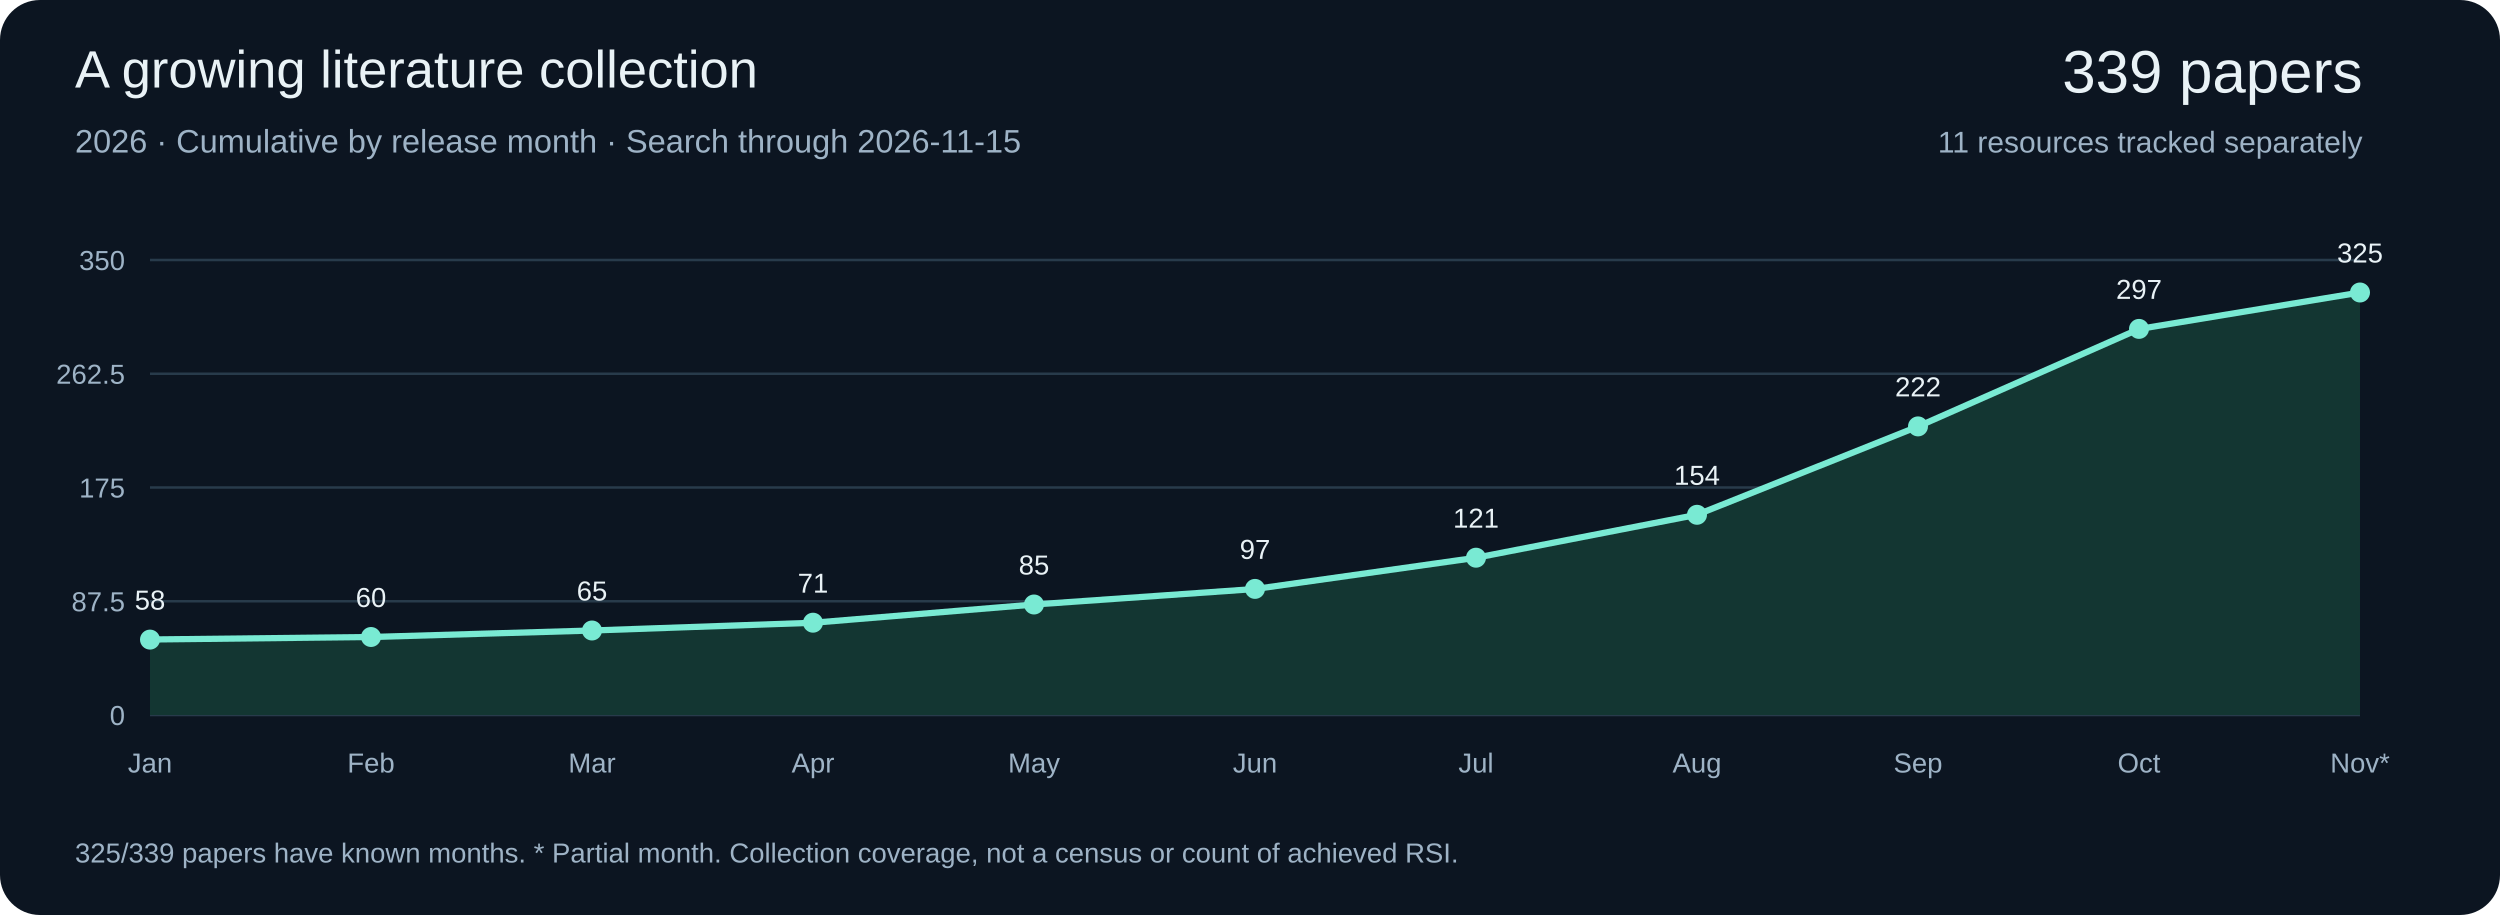
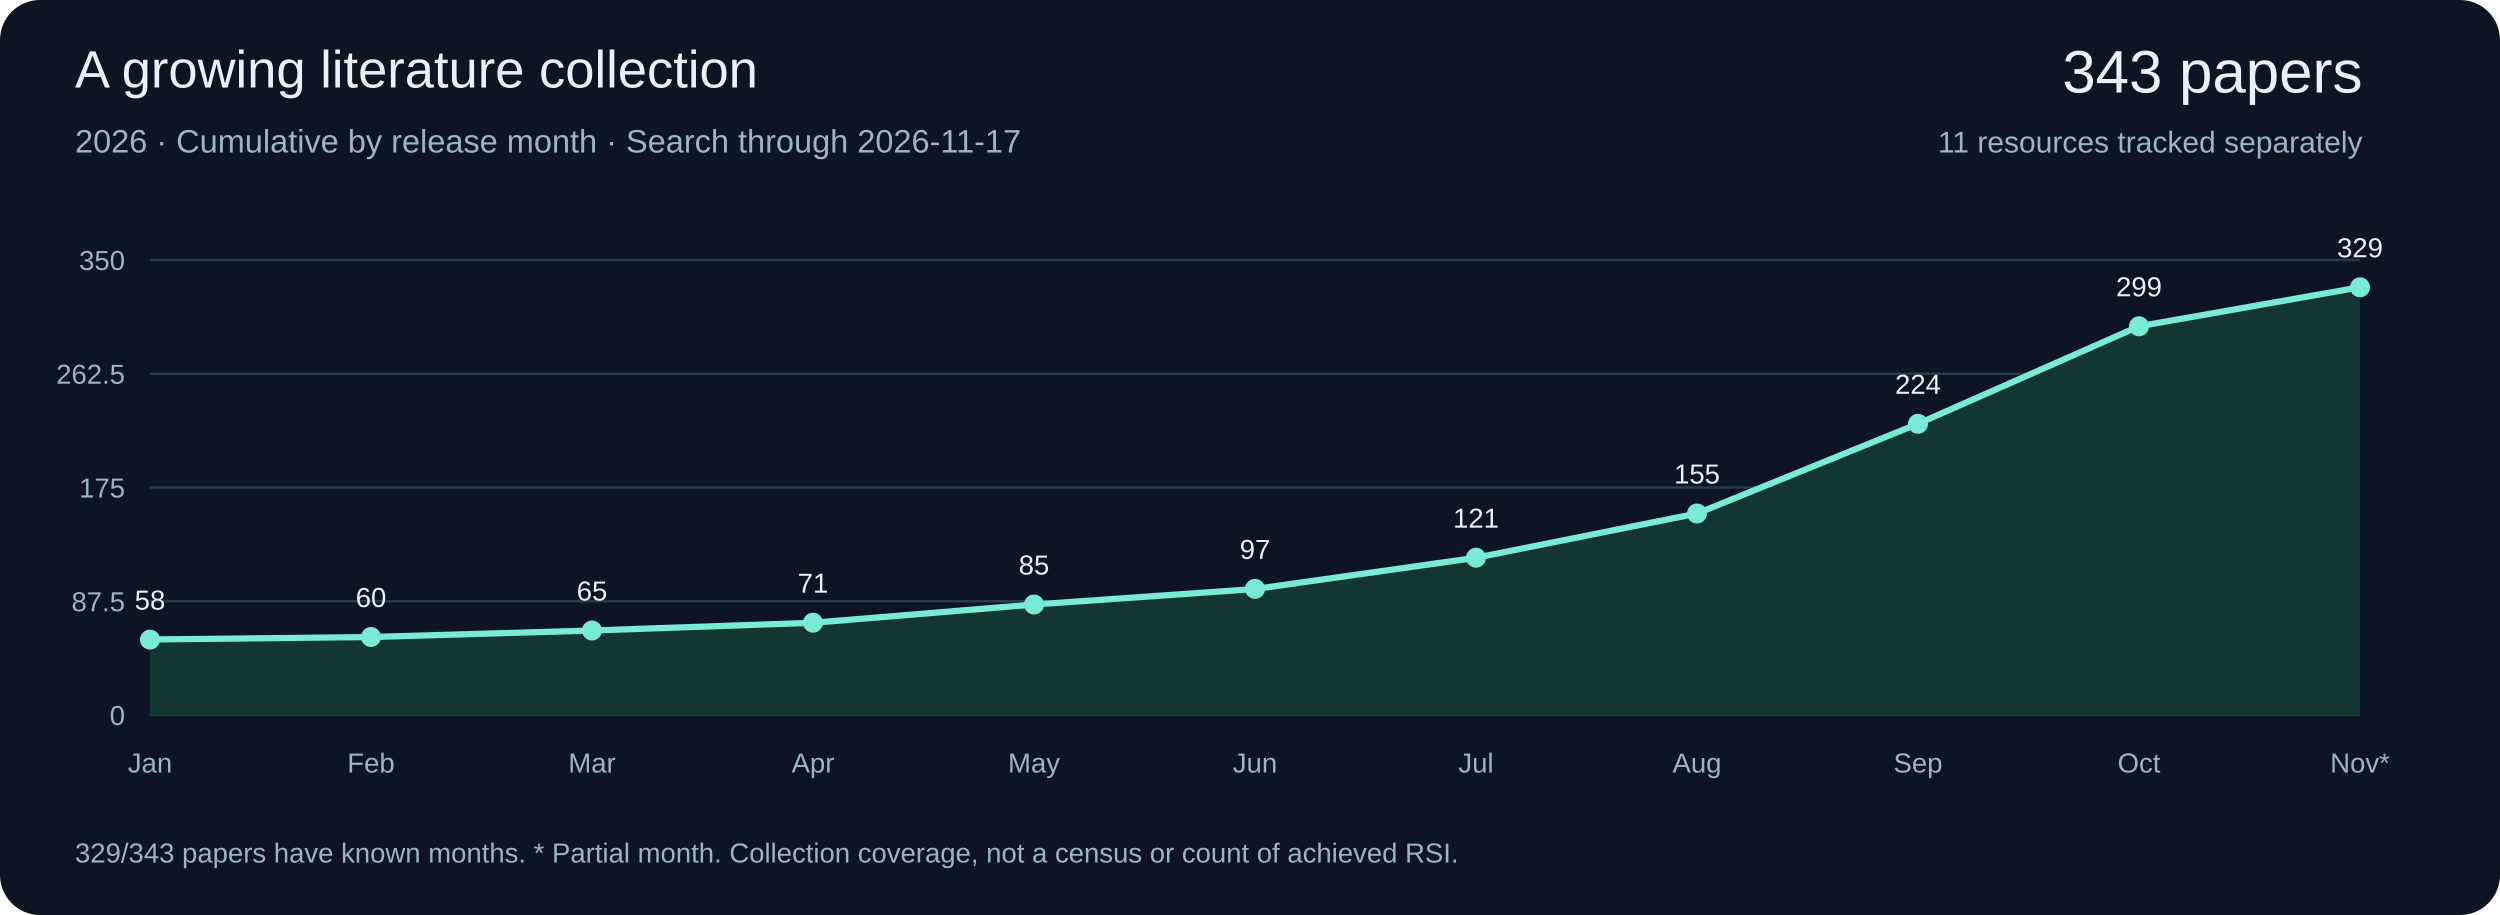
<svg xmlns="http://www.w3.org/2000/svg" width="1000" height="366" viewBox="0 0 1000 366" role="img" aria-labelledby="title desc">
  <rect width="1000" height="366" rx="16" fill="#0c1521" />
  <g font-family="Arial,sans-serif" fill="#e9f2f6">
    <text x="30" y="35" font-size="21">A growing literature collection</text>
-     <text x="30" y="61" font-size="13" fill="#9eb3c6">2026 · Cumulative by release month · Search through 2026-11-15</text>
-     <text x="945" y="37" text-anchor="end" font-size="24">339 papers</text>
+     <text x="30" y="61" font-size="13" fill="#9eb3c6">2026 · Cumulative by release month · Search through 2026-11-17</text>
+     <text x="945" y="37" text-anchor="end" font-size="24">343 papers</text>
    <text x="945" y="61" text-anchor="end" font-size="12" fill="#9eb3c6">11 resources tracked separately</text>
    <path d="M60 286.0h884" stroke="#283b4b" />
    <text x="50" y="290.0" text-anchor="end" font-size="11" fill="#9eb3c6">0</text>
    <path d="M60 240.5h884" stroke="#283b4b" />
    <text x="50" y="244.5" text-anchor="end" font-size="11" fill="#9eb3c6">87.5</text>
    <path d="M60 195.0h884" stroke="#283b4b" />
    <text x="50" y="199.0" text-anchor="end" font-size="11" fill="#9eb3c6">175</text>
    <path d="M60 149.5h884" stroke="#283b4b" />
    <text x="50" y="153.5" text-anchor="end" font-size="11" fill="#9eb3c6">262.5</text>
    <path d="M60 104.0h884" stroke="#283b4b" />
    <text x="50" y="108.0" text-anchor="end" font-size="11" fill="#9eb3c6">350</text>
-     <polygon points="60,286 60.0,255.8 148.4,254.8 236.8,252.2 325.2,249.1 413.6,241.8 502.0,235.6 590.4,223.1 678.8,205.9 767.2,170.6 855.6,131.6 944.0,117.0 944,286" fill="#133632" />
-     <polyline points="60.0,255.8 148.4,254.8 236.8,252.2 325.2,249.1 413.6,241.8 502.0,235.6 590.4,223.1 678.8,205.9 767.2,170.6 855.6,131.6 944.0,117.0" fill="none" stroke="#79ead3" stroke-width="2.5" />
+     <polygon points="60,286 60.0,255.8 148.4,254.8 236.8,252.2 325.2,249.1 413.6,241.8 502.0,235.6 590.4,223.1 678.8,205.4 767.2,169.5 855.6,130.5 944.0,114.9 944,286" fill="#133632" />
+     <polyline points="60.0,255.8 148.4,254.8 236.8,252.2 325.2,249.1 413.6,241.8 502.0,235.6 590.4,223.1 678.8,205.4 767.2,169.5 855.6,130.5 944.0,114.9" fill="none" stroke="#79ead3" stroke-width="2.5" />
    <circle cx="60.0" cy="255.84" r="4" fill="#79ead3" />
    <text x="60.0" y="243.84" text-anchor="middle" font-size="11">58</text>
    <text x="60.0" y="309" text-anchor="middle" font-size="11" fill="#9eb3c6">Jan</text>
    <circle cx="148.4" cy="254.8" r="4" fill="#79ead3" />
    <text x="148.4" y="242.8" text-anchor="middle" font-size="11">60</text>
    <text x="148.4" y="309" text-anchor="middle" font-size="11" fill="#9eb3c6">Feb</text>
    <circle cx="236.8" cy="252.2" r="4" fill="#79ead3" />
    <text x="236.8" y="240.2" text-anchor="middle" font-size="11">65</text>
    <text x="236.8" y="309" text-anchor="middle" font-size="11" fill="#9eb3c6">Mar</text>
    <circle cx="325.2" cy="249.08" r="4" fill="#79ead3" />
    <text x="325.2" y="237.08" text-anchor="middle" font-size="11">71</text>
    <text x="325.2" y="309" text-anchor="middle" font-size="11" fill="#9eb3c6">Apr</text>
    <circle cx="413.6" cy="241.8" r="4" fill="#79ead3" />
    <text x="413.6" y="229.8" text-anchor="middle" font-size="11">85</text>
    <text x="413.6" y="309" text-anchor="middle" font-size="11" fill="#9eb3c6">May</text>
    <circle cx="502.0" cy="235.56" r="4" fill="#79ead3" />
    <text x="502.0" y="223.56" text-anchor="middle" font-size="11">97</text>
    <text x="502.0" y="309" text-anchor="middle" font-size="11" fill="#9eb3c6">Jun</text>
    <circle cx="590.4" cy="223.08" r="4" fill="#79ead3" />
    <text x="590.4" y="211.08" text-anchor="middle" font-size="11">121</text>
    <text x="590.4" y="309" text-anchor="middle" font-size="11" fill="#9eb3c6">Jul</text>
-     <circle cx="678.8" cy="205.92" r="4" fill="#79ead3" />
-     <text x="678.8" y="193.92" text-anchor="middle" font-size="11">154</text>
+     <circle cx="678.8" cy="205.4" r="4" fill="#79ead3" />
+     <text x="678.8" y="193.4" text-anchor="middle" font-size="11">155</text>
    <text x="678.8" y="309" text-anchor="middle" font-size="11" fill="#9eb3c6">Aug</text>
-     <circle cx="767.2" cy="170.56" r="4" fill="#79ead3" />
-     <text x="767.2" y="158.56" text-anchor="middle" font-size="11">222</text>
+     <circle cx="767.2" cy="169.52" r="4" fill="#79ead3" />
+     <text x="767.2" y="157.52" text-anchor="middle" font-size="11">224</text>
    <text x="767.2" y="309" text-anchor="middle" font-size="11" fill="#9eb3c6">Sep</text>
-     <circle cx="855.6" cy="131.56" r="4" fill="#79ead3" />
-     <text x="855.6" y="119.56" text-anchor="middle" font-size="11">297</text>
+     <circle cx="855.6" cy="130.52" r="4" fill="#79ead3" />
+     <text x="855.6" y="118.52" text-anchor="middle" font-size="11">299</text>
    <text x="855.6" y="309" text-anchor="middle" font-size="11" fill="#9eb3c6">Oct</text>
-     <circle cx="944.0" cy="117.0" r="4" fill="#79ead3" />
-     <text x="944.0" y="105.0" text-anchor="middle" font-size="11">325</text>
+     <circle cx="944.0" cy="114.92" r="4" fill="#79ead3" />
+     <text x="944.0" y="102.92" text-anchor="middle" font-size="11">329</text>
    <text x="944.0" y="309" text-anchor="middle" font-size="11" fill="#9eb3c6">Nov*</text>
-     <text x="30" y="345" font-size="11" fill="#9eb3c6">325/339 papers have known months. * Partial month. Collection coverage, not a census or count of achieved RSI.</text>
+     <text x="30" y="345" font-size="11" fill="#9eb3c6">329/343 papers have known months. * Partial month. Collection coverage, not a census or count of achieved RSI.</text>
  </g>
</svg>
